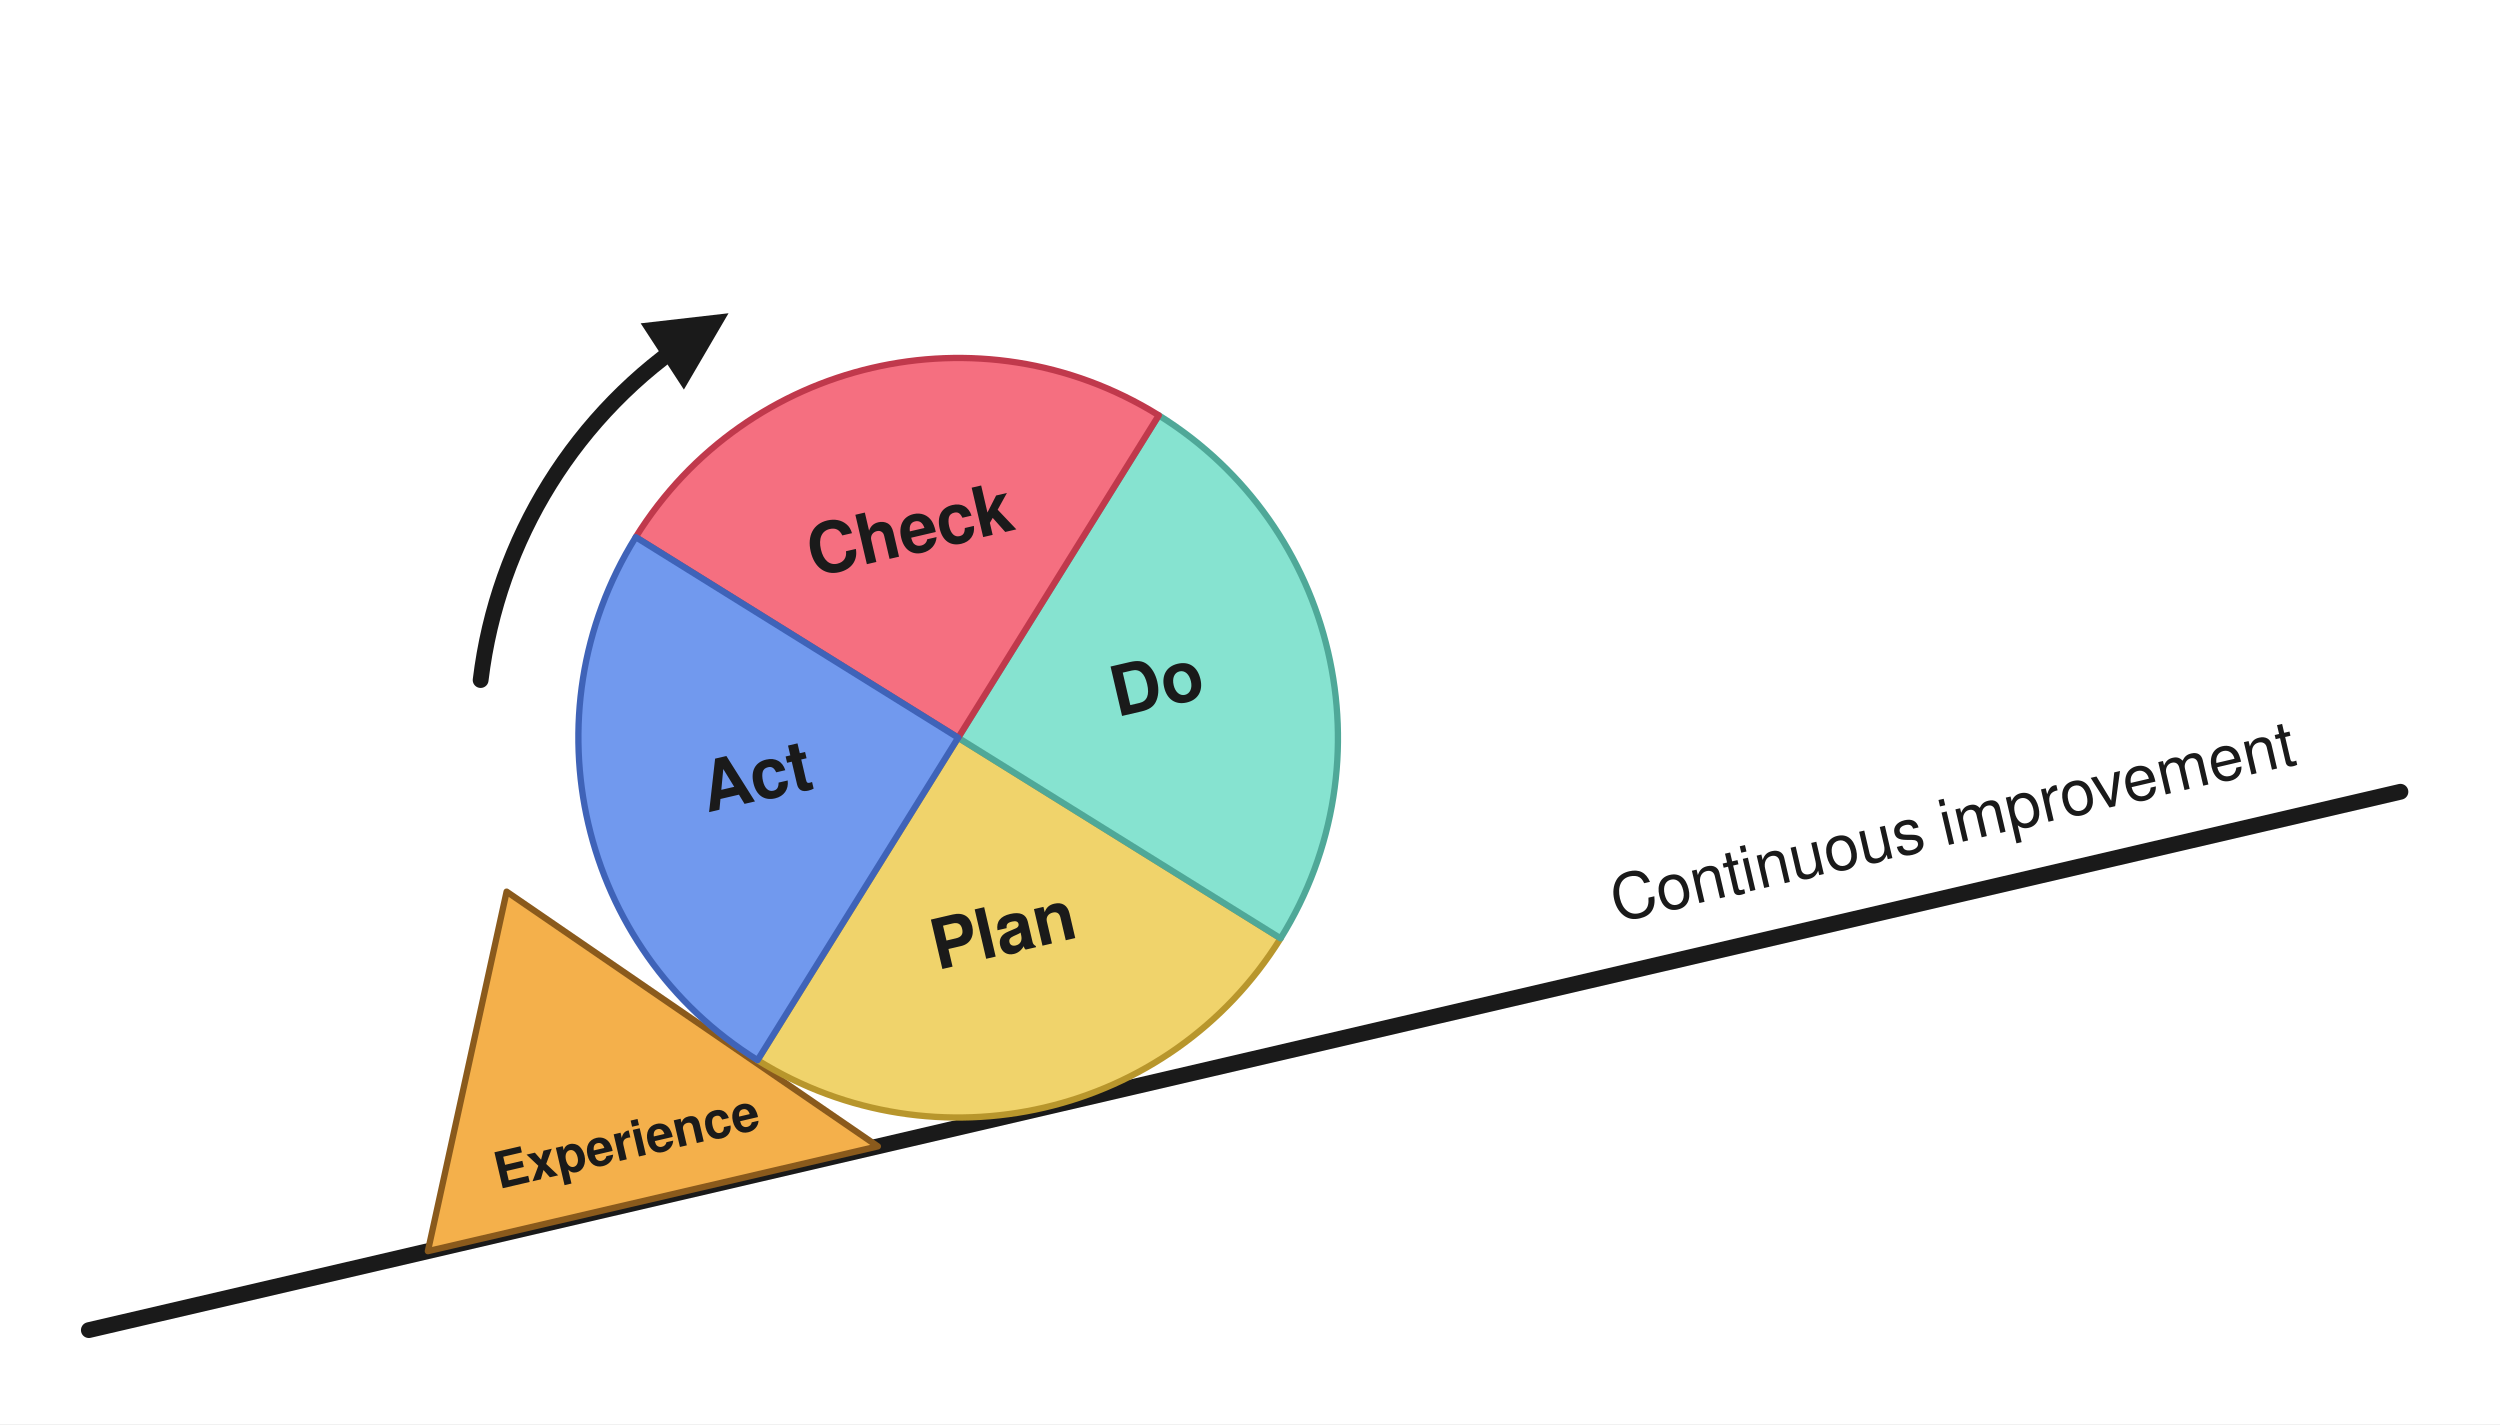
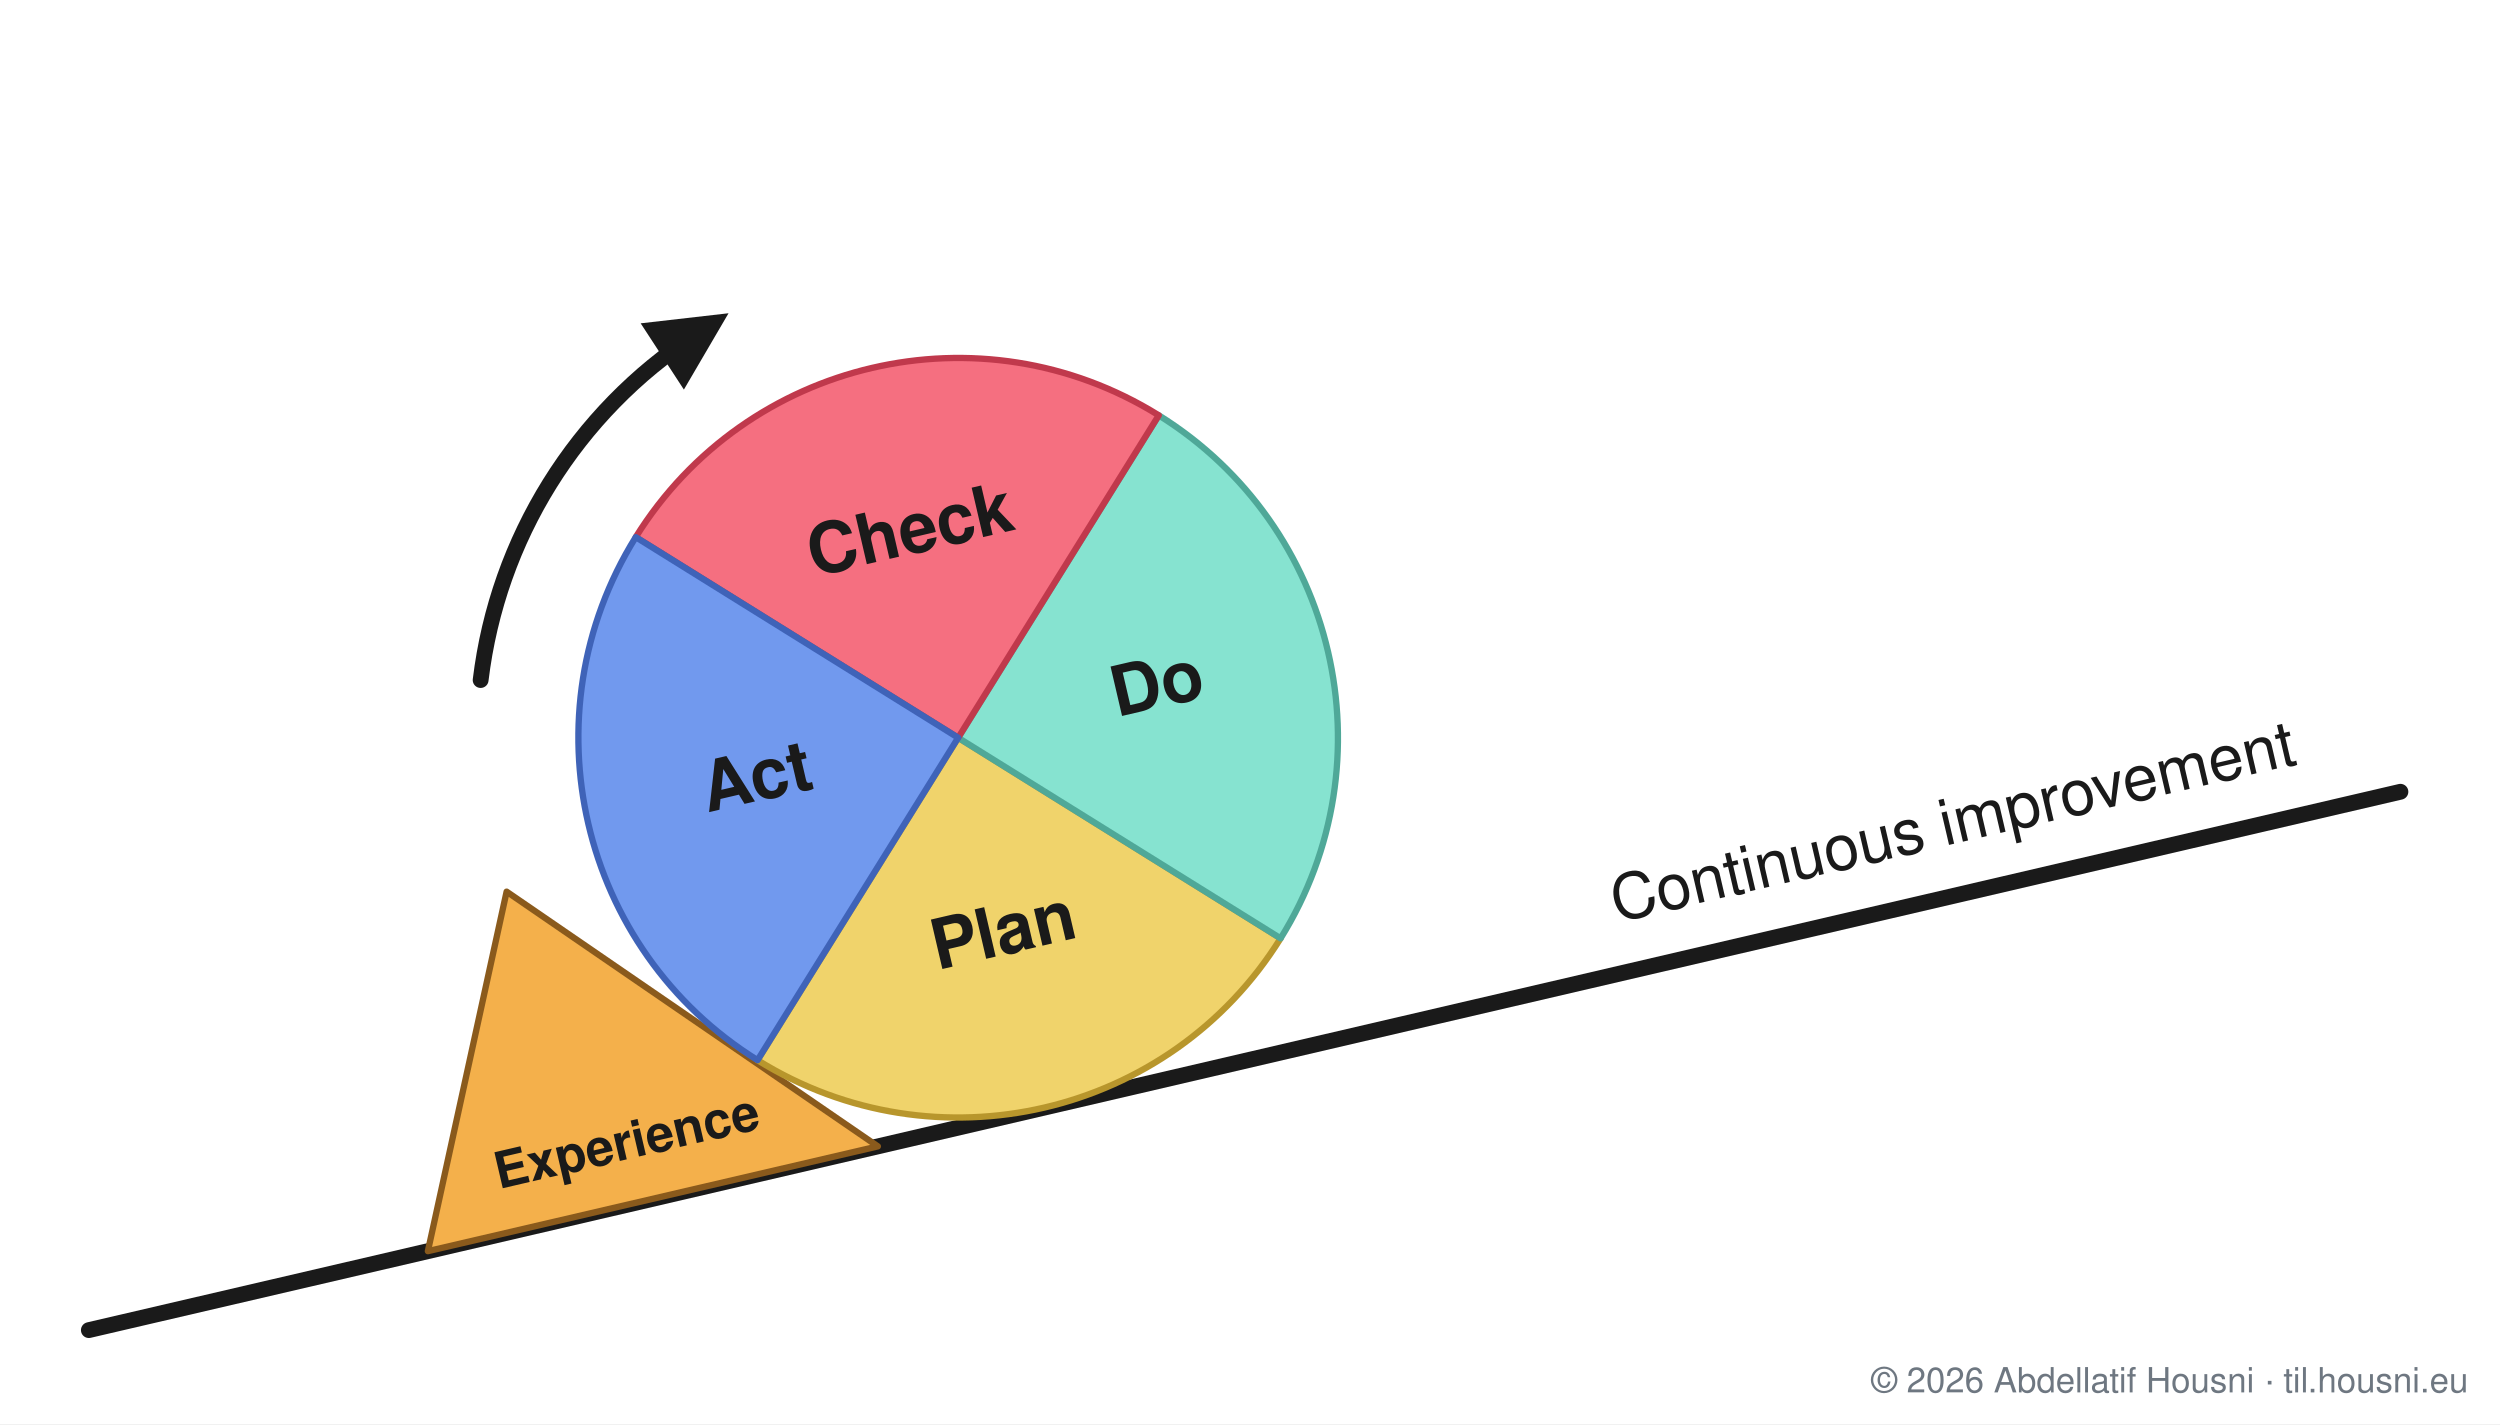
<svg xmlns="http://www.w3.org/2000/svg" width="790" height="450" viewBox="0 0 790 450" role="img" aria-labelledby="title desc">
  <defs>
    <marker id="arrowhead" viewBox="0 0 10 10" refX="5" refY="5" markerWidth="5" markerHeight="5" orient="auto-start-reverse">
      <path d="M0,0 L10,5 L0,10 z" fill="#1a1a1a" />
    </marker>
  </defs>
  <rect width="790" height="450" fill="#ffffff" />
  <g transform="translate(330,350) rotate(-13.11)" font-family="-apple-system, BlinkMacSystemFont, 'Segoe UI', Helvetica, Arial, sans-serif" fill="#1a1a1a">
    <line x1="-310" y1="0" x2="440" y2="0" stroke="#1a1a1a" stroke-width="5" stroke-linecap="round" />
    <text x="300" y="-16" font-size="20" text-anchor="middle">Continuous improvement</text>
    <path d="M-200,0 L-150,-105 L-54,0 Z" fill="#f4b04b" stroke="#8a5a1c" stroke-width="2" stroke-linejoin="round" />
    <text x="-131" y="-14" font-size="16" font-weight="bold" text-anchor="middle">Experience</text>
    <path d="M0,-120 L84.85,-35.15 A120,120 0 0 1 -84.85,-35.15 Z" fill="#f0d36b" stroke="#b8962c" stroke-width="2" stroke-linejoin="round" />
    <path d="M0,-120 L84.85,-204.85 A120,120 0 0 1 84.85,-35.15 Z" fill="#86e3d0" stroke="#4fa898" stroke-width="2" stroke-linejoin="round" />
    <path d="M0,-120 L-84.85,-204.85 A120,120 0 0 1 84.85,-204.85 Z" fill="#f56f80" stroke="#c0394c" stroke-width="2" stroke-linejoin="round" />
    <path d="M0,-120 L-84.85,-35.15 A120,120 0 0 1 -84.85,-204.85 Z" fill="#7199ee" stroke="#3f63b8" stroke-width="2" stroke-linejoin="round" />
    <g font-size="22" font-weight="bold" text-anchor="middle" dominant-baseline="central">
      <text x="0" y="-55">Plan</text>
      <text x="65" y="-120">Do</text>
      <text x="0" y="-185">Check</text>
      <text x="-65" y="-120">Act</text>
    </g>
    <path d="M-142.83,-171.99 A152,152 0 0 1 -51.99,-262.83" fill="none" stroke="#1a1a1a" stroke-width="5" stroke-linecap="round" marker-end="url(#arrowhead)" />
  </g>
+   <text x="780" y="440" font-family="-apple-system, BlinkMacSystemFont, 'Segoe UI', Helvetica, Arial, sans-serif" font-size="11" fill="#6e7781" text-anchor="end">© 2026 Abdellatif Housni · til.housni.eu</text>
</svg>
